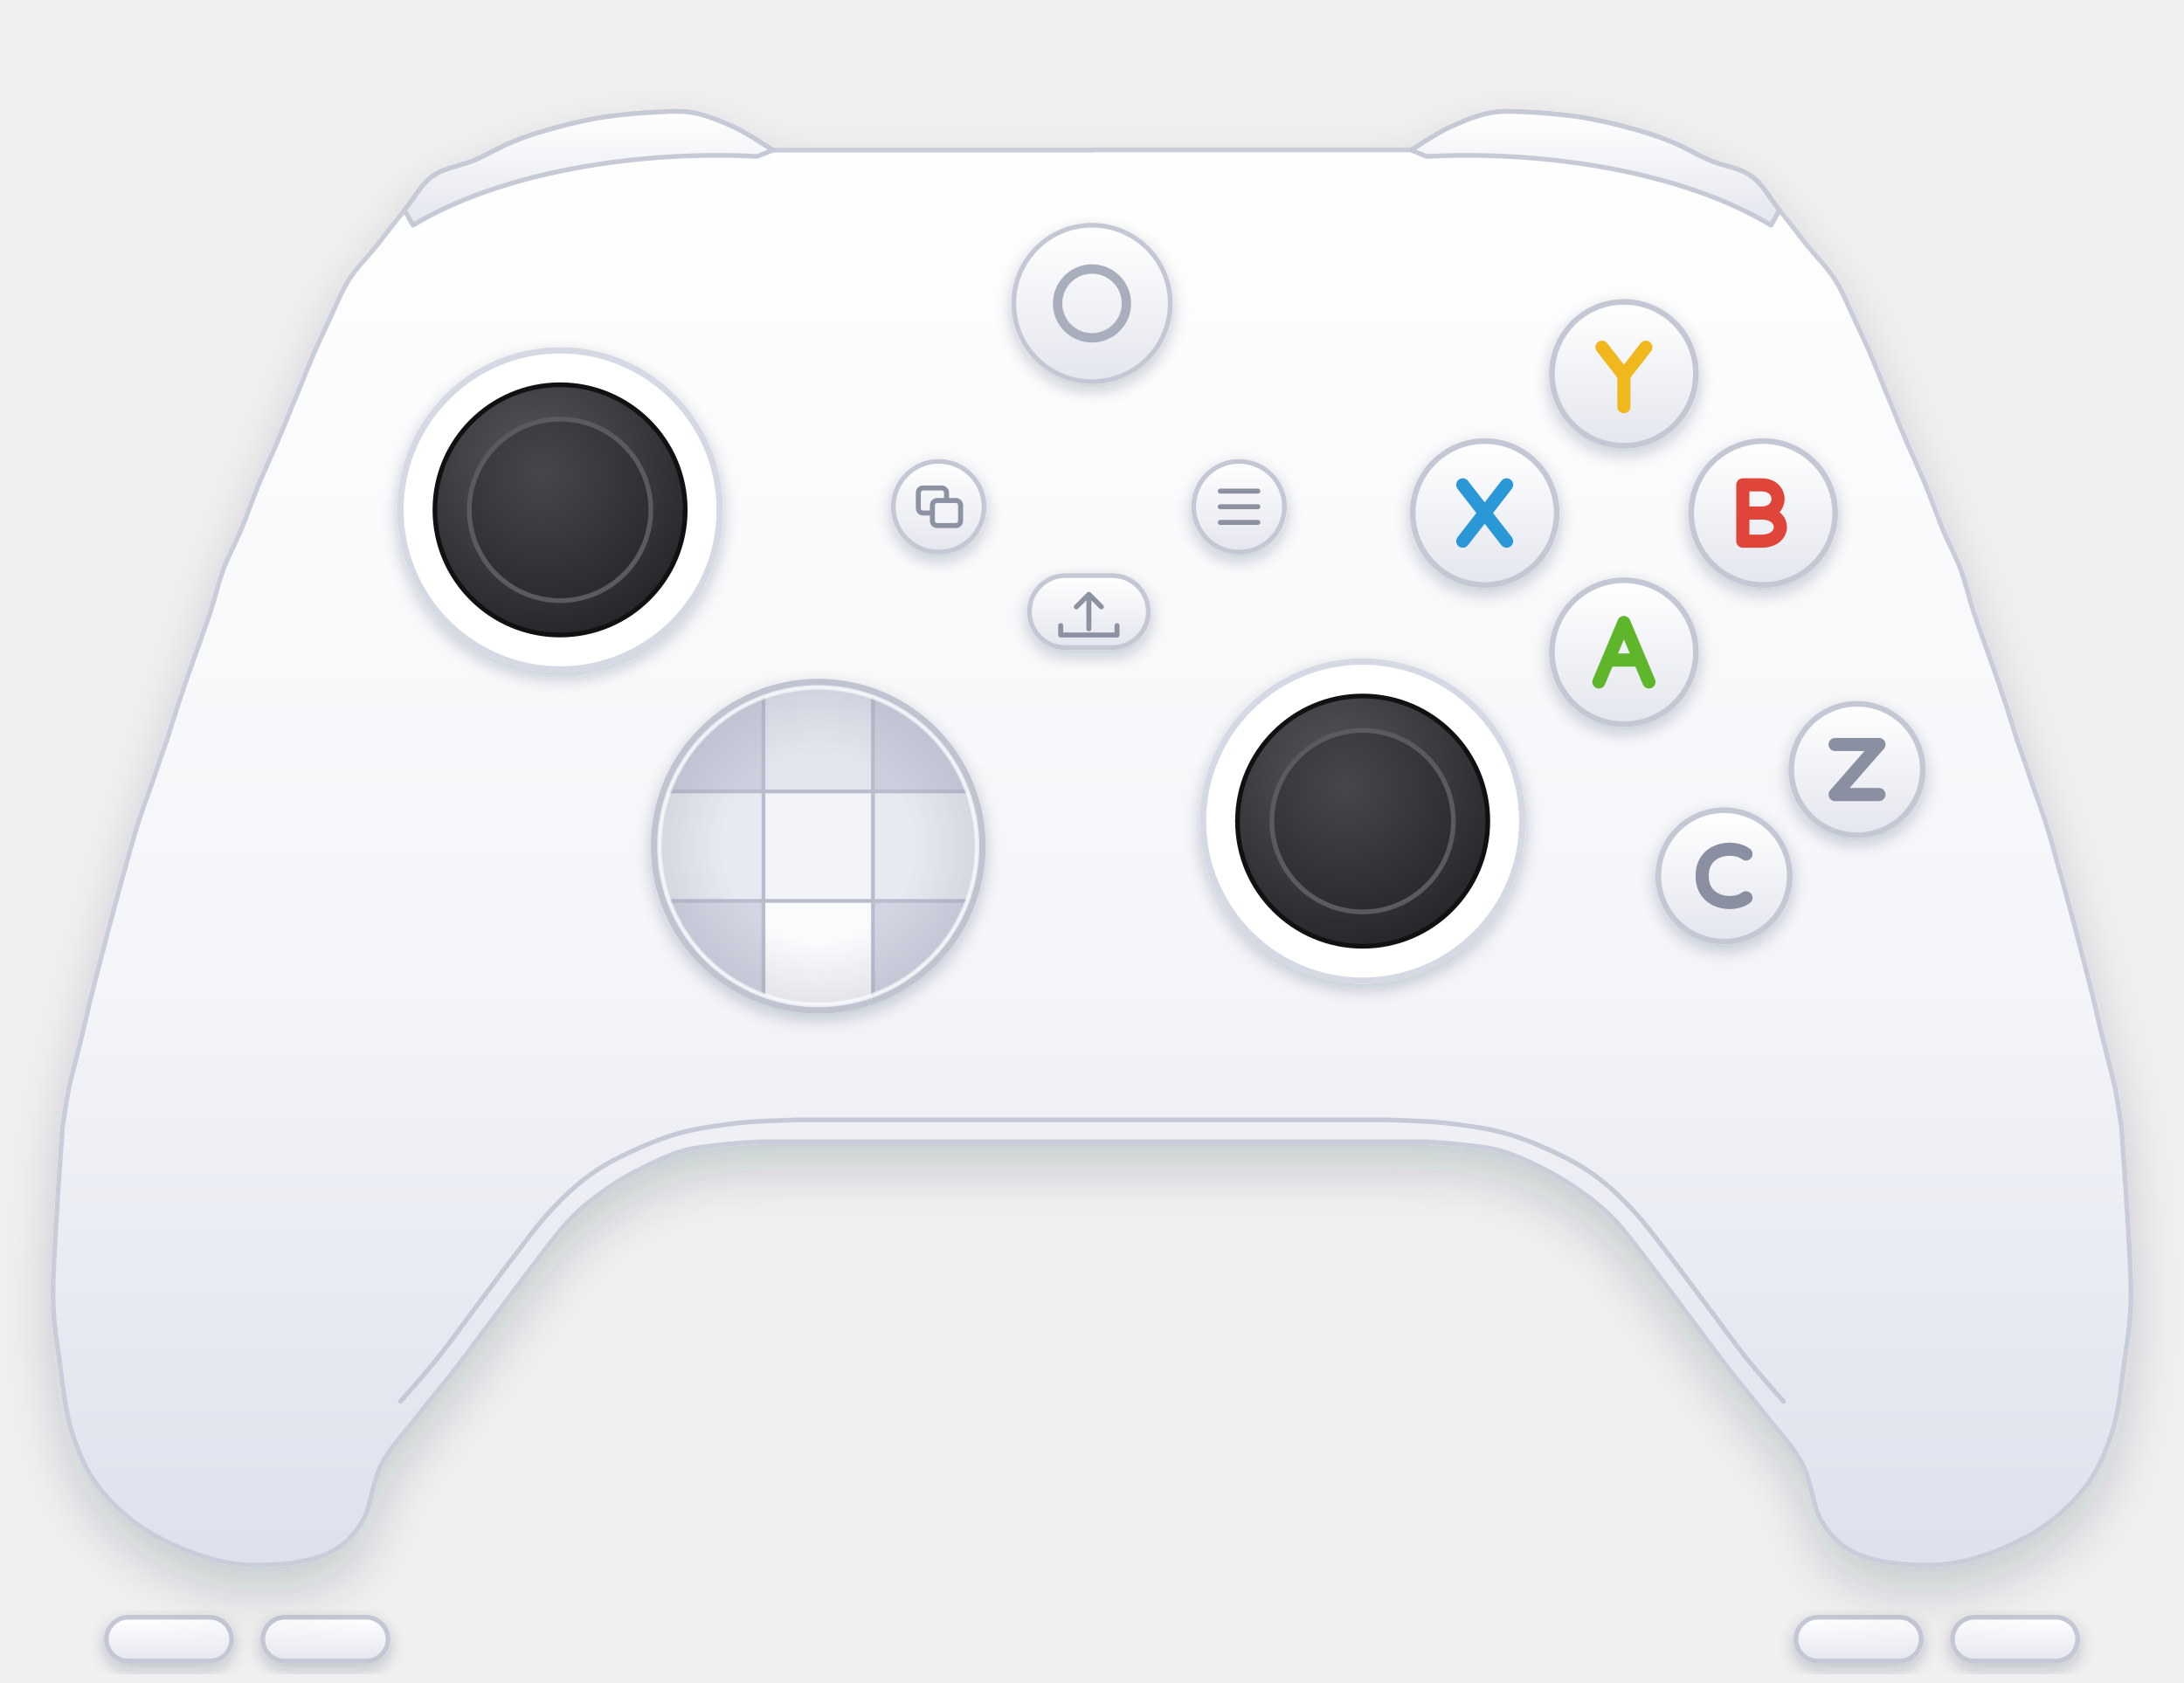
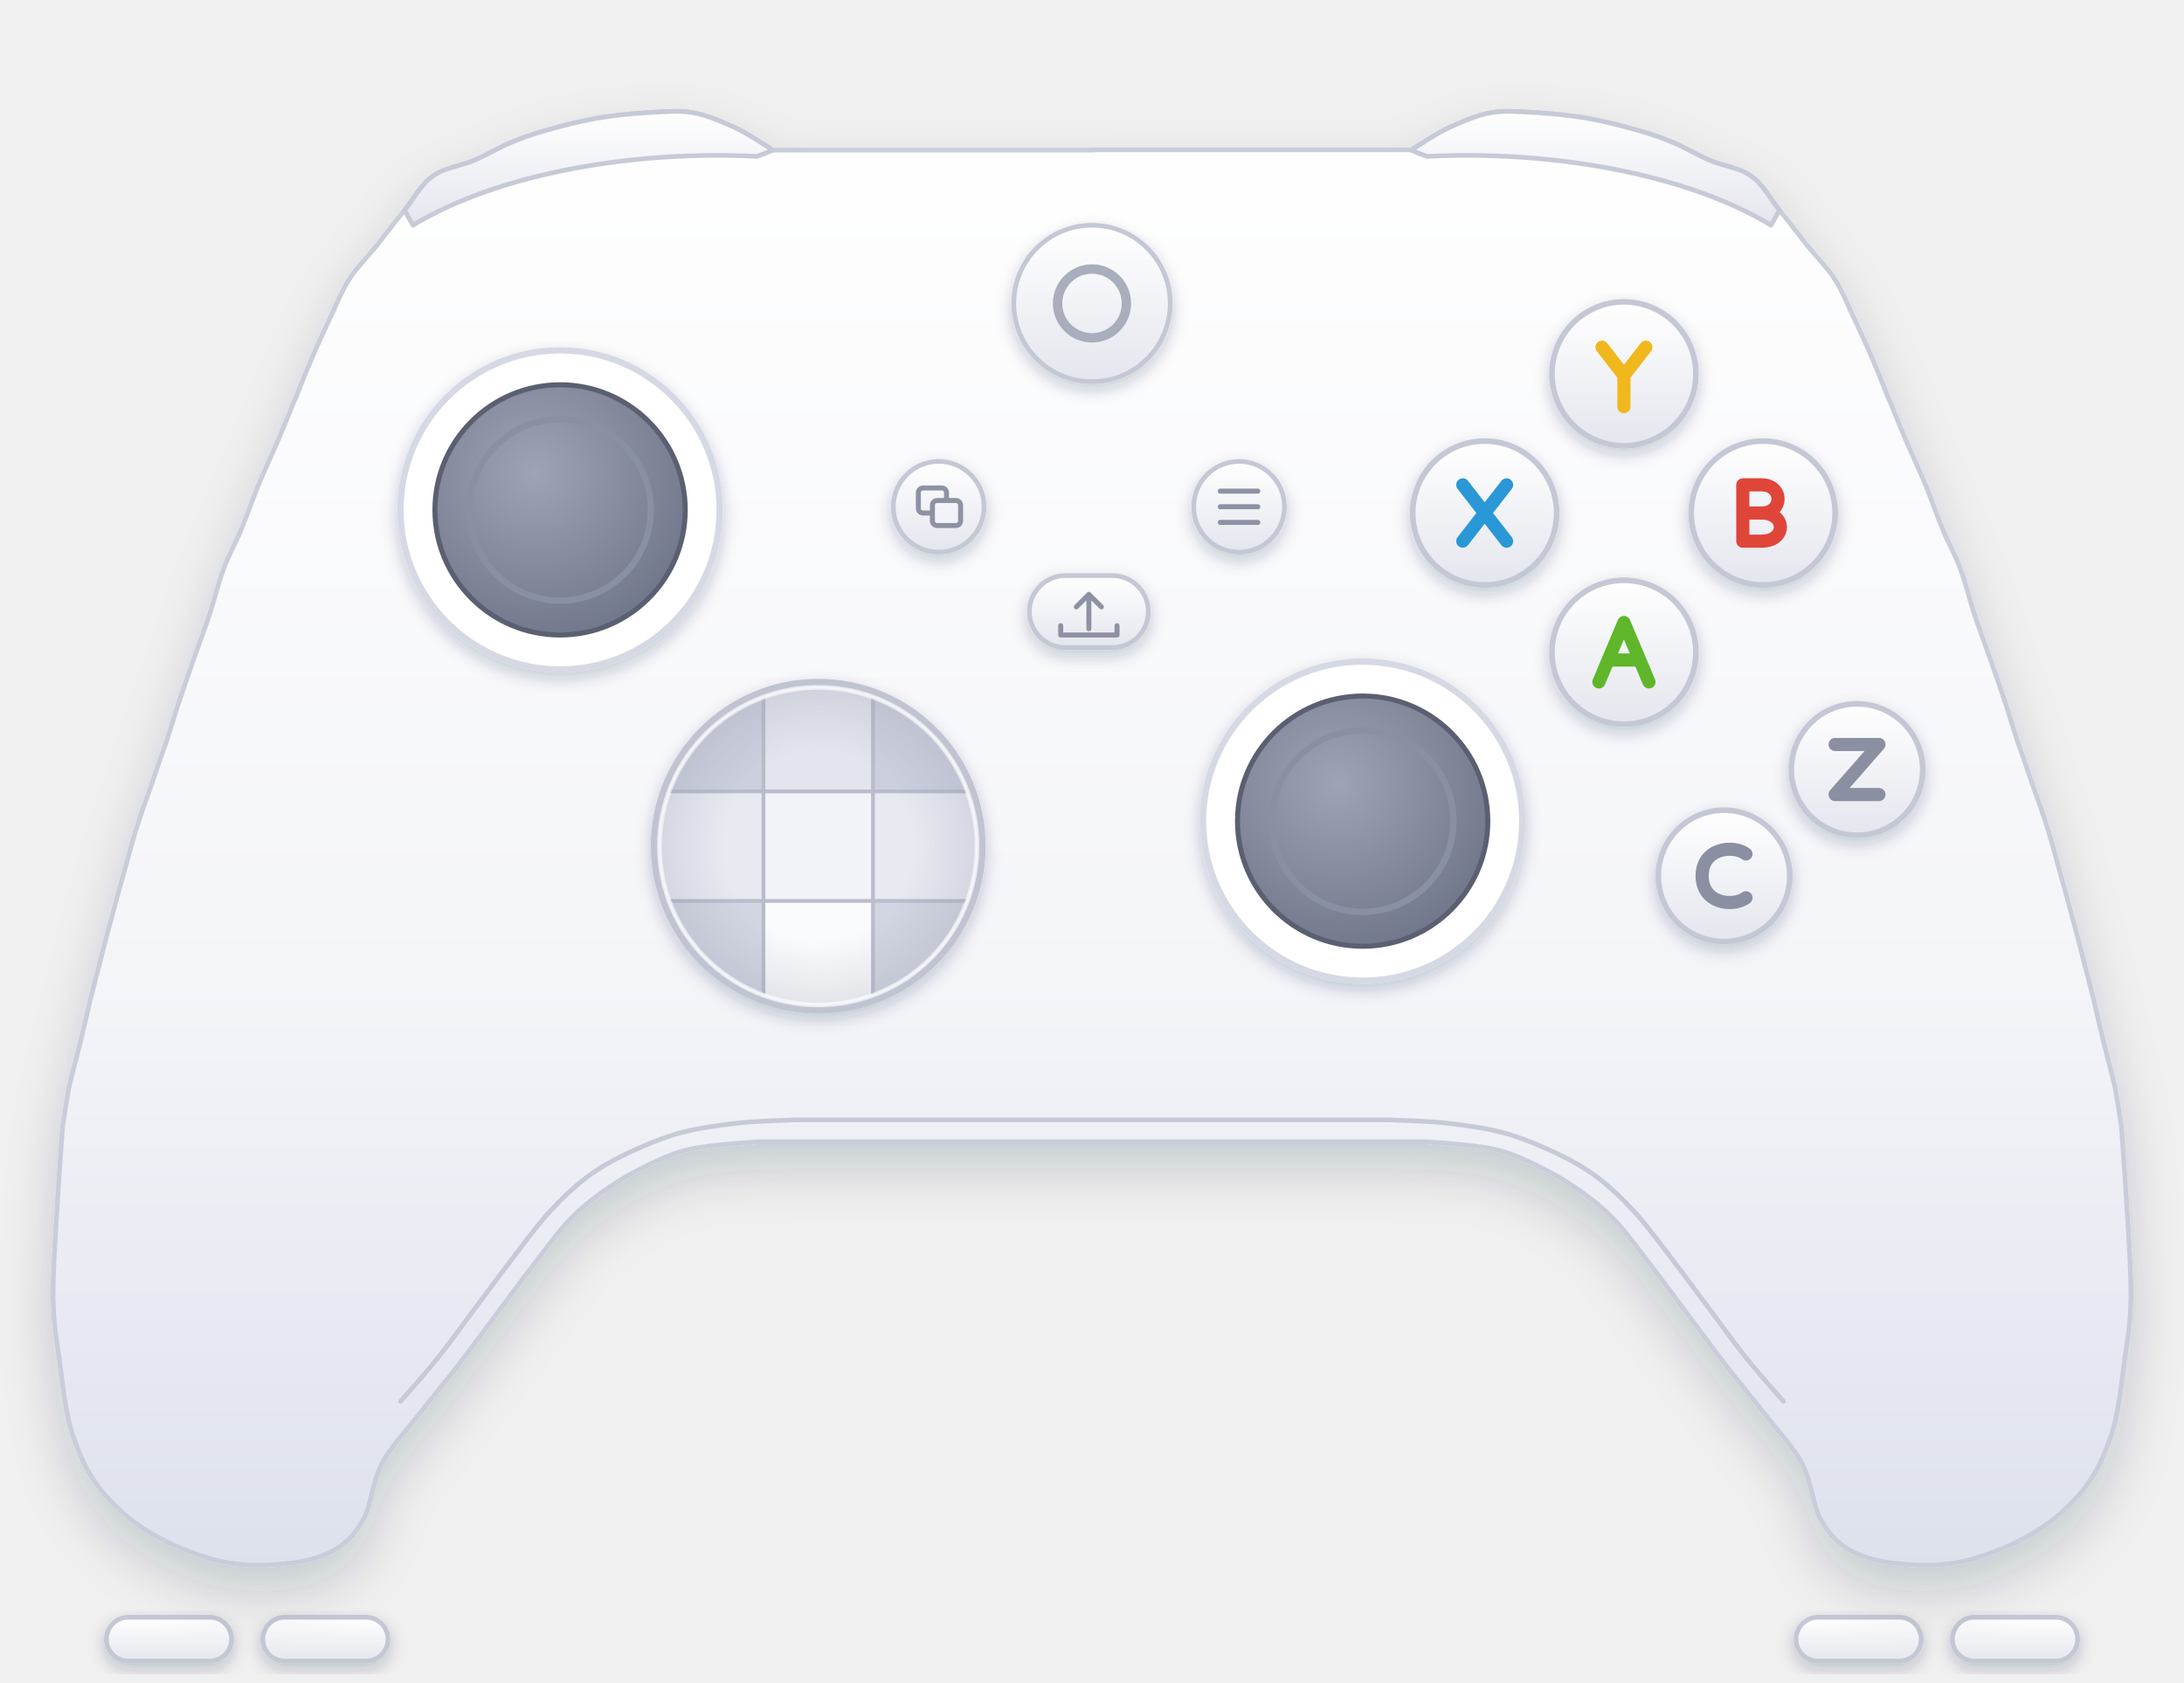
<svg xmlns="http://www.w3.org/2000/svg" viewBox="8 80 698 538" role="img">
  <defs>
    <linearGradient id="xb-body" x1="0" y1="0" x2="0" y2="1">
      <stop offset="0" stop-color="#ffffff" />
      <stop offset="0.6" stop-color="#f4f5f9" />
      <stop offset="1" stop-color="#dde1ec" />
    </linearGradient>
    <linearGradient id="xb-btn" x1="0" y1="0" x2="0" y2="1">
      <stop offset="0" stop-color="#ffffff" />
      <stop offset="1" stop-color="#e4e6ee" />
    </linearGradient>
-     <radialGradient id="xb-stick" cx="0.4" cy="0.3" r="0.9">
-       <stop offset="0" stop-color="#55565b" />
-       <stop offset="1" stop-color="#1b1b1e" />
-     </radialGradient>
-     <radialGradient id="xb-stick-in" cx="0.4" cy="0.3" r="0.9">
-       <stop offset="0" stop-color="#46474c" />
-       <stop offset="1" stop-color="#242427" />
+     <radialGradient id="xb-stick" cx="0.4" cy="0.35" r="0.8">
+       <stop offset="0" stop-color="#9ea3b5" />
+       <stop offset="1" stop-color="#6a7083" />
    </radialGradient>
    <radialGradient id="xb-dish" cx="0.5" cy="0.5" r="0.5">
      <stop offset="0.6" stop-color="#8f94a8" stop-opacity="0" />
      <stop offset="1" stop-color="#8f94a8" stop-opacity="0.22" />
    </radialGradient>
    <clipPath id="xb-dpad-clip">
      <circle r="50.5" />
    </clipPath>
    <filter id="xb-shadow" x="-10%" y="-10%" width="120%" height="125%">
      <feDropShadow dx="0" dy="8" stdDeviation="8" flood-color="#1b2540" flood-opacity="0.18" />
    </filter>
    <filter id="xb-soft" x="-30%" y="-30%" width="160%" height="160%">
      <feDropShadow dx="0" dy="2" stdDeviation="2.5" flood-color="#1b2540" flood-opacity="0.22" />
    </filter>
  </defs>
  <g data-trigger="left_trigger" data-x="158" data-y="90" data-width="76" data-height="18" />
  <g data-trigger="right_trigger" data-x="480" data-y="90" data-width="76" data-height="18" />
  <g data-button="left_paddle_1">
    <rect class="shape" x="42" y="597" width="40" height="14" rx="7" fill="url(#xb-btn)" stroke="#c4c8d5" stroke-width="1.5" filter="url(#xb-soft)" />
  </g>
  <g data-button="left_paddle_2">
    <rect class="shape" x="92" y="597" width="40" height="14" rx="7" fill="url(#xb-btn)" stroke="#c4c8d5" stroke-width="1.5" filter="url(#xb-soft)" />
  </g>
  <g data-button="right_paddle_2">
    <rect class="shape" x="582" y="597" width="40" height="14" rx="7" fill="url(#xb-btn)" stroke="#c4c8d5" stroke-width="1.5" filter="url(#xb-soft)" />
  </g>
  <g data-button="right_paddle_1">
    <rect class="shape" x="632" y="597" width="40" height="14" rx="7" fill="url(#xb-btn)" stroke="#c4c8d5" stroke-width="1.5" filter="url(#xb-soft)" />
  </g>
  <path d="M357 128 H255.0 C252.9 126.7 247.0 122.7 242.7 120.7 C238.4 118.8 234.0 116.8 229.3 116.0 C224.7 115.2 219.7 115.8 214.9 116.0 C210.1 116.3 205.3 116.8 200.5 117.5 C195.8 118.3 191.1 119.3 186.4 120.6 C181.8 121.8 177.1 123.2 172.7 125.0 C168.2 126.7 164.1 129.3 159.7 131.2 C155.3 133.1 150.0 133.6 146.3 136.3 C142.6 138.9 140.3 143.5 137.3 147.2 C134.3 150.8 131.4 154.7 128.4 158.5 C125.4 162.2 121.9 165.6 119.4 169.6 C116.9 173.6 115.2 178.2 113.1 182.5 C111.1 186.8 109.0 191.2 107.2 195.6 C105.3 200.1 103.6 204.6 101.7 209.0 C99.9 213.5 98.1 217.9 96.2 222.3 C94.3 226.7 92.2 231.1 90.4 235.5 C88.6 240.0 87.0 244.6 85.2 249.0 C83.4 253.4 81.0 257.6 79.4 262.0 C77.7 266.5 76.7 271.2 75.2 275.7 C73.7 280.3 72.0 284.8 70.4 289.3 C68.8 293.8 67.2 298.4 65.7 302.9 C64.1 307.5 62.8 312.1 61.3 316.7 C59.7 321.2 58.1 325.8 56.6 330.3 C55.0 334.9 53.3 339.4 51.9 343.9 C50.4 348.5 49.3 352.9 48.0 357.5 C46.7 362.1 45.4 366.8 44.2 371.4 C42.9 376.1 41.7 380.7 40.5 385.4 C39.3 390.0 38.1 394.7 36.9 399.4 C35.8 404.0 34.8 408.8 33.6 413.4 C32.5 418.1 31.1 422.9 30.1 427.4 C29.2 431.8 28.4 437.9 28.0 440.0 C27.7 445.0 26.5 460.7 26.0 470.0 C25.5 479.3 24.8 488.5 25.0 496.0 C25.2 503.5 26.0 508.0 27.0 515.0 C28.0 522.0 28.8 531.2 31.0 538.0 C33.2 544.8 35.8 550.7 40.0 556.0 C44.2 561.3 49.7 566.2 56.0 570.0 C62.3 573.8 71.0 577.3 78.0 579.0 C85.0 580.7 92.0 580.5 98.0 580.0 C104.0 579.5 109.7 578.3 114.0 576.0 C118.3 573.7 121.3 570.7 124.0 566.0 C126.7 561.3 127.0 553.7 130.0 548.0 C133.0 542.3 138.0 537.2 142.0 532.0 C146.0 526.8 150.0 522.2 154.0 517.0 C158.0 511.8 162.0 506.3 166.0 501.0 C170.0 495.7 174.0 490.2 178.0 485.0 C182.0 479.8 186.0 474.2 190.0 470.0 C194.0 465.8 198.0 462.8 202.0 460.0 C206.0 457.2 210.0 455.0 214.0 453.0 C218.0 451.0 222.0 449.2 226.0 448.0 C230.0 446.8 234.0 446.5 238.0 446.0 C242.0 445.5 248.0 445.2 250.0 445.0 H464 C466.0 445.2 472.0 445.5 476.0 446.0 C480.0 446.5 484.0 446.8 488.0 448.0 C492.0 449.2 496.0 451.0 500.0 453.0 C504.0 455.0 508.0 457.2 512.0 460.0 C516.0 462.8 520.0 465.8 524.0 470.0 C528.0 474.2 532.0 479.8 536.0 485.0 C540.0 490.2 544.0 495.7 548.0 501.0 C552.0 506.3 556.0 511.8 560.0 517.0 C564.0 522.2 568.0 526.8 572.0 532.0 C576.0 537.2 581.0 542.3 584.0 548.0 C587.0 553.7 587.3 561.3 590.0 566.0 C592.7 570.7 595.7 573.7 600.0 576.0 C604.3 578.3 610.0 579.5 616.0 580.0 C622.0 580.5 629.0 580.7 636.0 579.0 C643.0 577.3 651.7 573.8 658.0 570.0 C664.3 566.2 669.8 561.3 674.0 556.0 C678.2 550.7 680.8 544.8 683.0 538.0 C685.2 531.2 686.0 522.0 687.0 515.0 C688.0 508.0 688.8 503.5 689.0 496.0 C689.2 488.5 688.5 479.3 688.0 470.0 C687.5 460.7 686.3 445.0 686.0 440.0 C685.6 437.9 684.8 431.8 683.9 427.4 C682.9 422.9 681.5 418.1 680.4 413.4 C679.2 408.8 678.2 404.0 677.1 399.4 C675.9 394.7 674.7 390.0 673.5 385.4 C672.3 380.7 671.1 376.1 669.8 371.4 C668.6 366.8 667.3 362.1 666.0 357.5 C664.7 352.9 663.6 348.5 662.1 343.9 C660.7 339.4 659.0 334.9 657.4 330.3 C655.9 325.8 654.3 321.2 652.7 316.7 C651.2 312.1 649.9 307.5 648.3 302.9 C646.8 298.4 645.2 293.8 643.6 289.3 C642.0 284.8 640.3 280.3 638.8 275.7 C637.3 271.2 636.3 266.5 634.6 262.0 C633.0 257.6 630.6 253.4 628.8 249.0 C627.0 244.6 625.4 240.0 623.6 235.5 C621.8 231.1 619.7 226.7 617.8 222.3 C615.9 217.9 614.1 213.5 612.3 209.0 C610.4 204.6 608.7 200.1 606.8 195.6 C605.0 191.2 602.9 186.8 600.9 182.5 C598.8 178.2 597.1 173.6 594.6 169.6 C592.1 165.6 588.6 162.2 585.6 158.5 C582.6 154.7 579.7 150.8 576.7 147.2 C573.7 143.5 571.4 138.9 567.7 136.3 C564.0 133.6 558.7 133.1 554.3 131.2 C549.9 129.3 545.8 126.7 541.3 125.0 C536.9 123.2 532.2 121.8 527.6 120.6 C522.9 119.3 518.2 118.3 513.5 117.5 C508.7 116.8 503.9 116.3 499.1 116.0 C494.3 115.8 489.3 115.2 484.7 116.0 C480.0 116.8 475.6 118.8 471.3 120.7 C467.0 122.7 461.1 126.7 459.0 127.9 H357 Z" fill="url(#xb-body)" stroke="#c9cdd9" stroke-width="1.5" filter="url(#xb-shadow)" />
  <path d="M136.0 528.0 C138.0 525.7 144.0 519.0 148.0 514.0 C152.0 509.0 156.0 503.3 160.0 498.0 C164.0 492.7 168.0 487.2 172.0 482.0 C176.0 476.8 180.0 471.3 184.0 467.0 C188.0 462.7 191.7 459.2 196.0 456.0 C200.3 452.8 205.0 450.3 210.0 448.0 C215.0 445.7 220.3 443.5 226.0 442.0 C231.7 440.5 238.0 439.7 244.0 439.0 C250.0 438.3 259.0 438.2 262.0 438.0 L452 438 C455.0 438.2 464.0 438.3 470.0 439.0 C476.0 439.7 482.3 440.5 488.0 442.0 C493.7 443.5 499.0 445.7 504.0 448.0 C509.0 450.3 513.7 452.8 518.0 456.0 C522.3 459.2 526.0 462.7 530.0 467.0 C534.0 471.3 538.0 476.8 542.0 482.0 C546.0 487.2 550.0 492.7 554.0 498.0 C558.0 503.3 562.0 509.0 566.0 514.0 C570.0 519.0 576.0 525.7 578.0 528.0" fill="none" stroke="#c6cad7" stroke-width="1.5" stroke-linecap="round" />
  <g data-button="left_shoulder">
    <path class="shape" d="M140 152 C168 135 212 128 250 130 L255 128 C252.9 126.7 247.0 122.7 242.7 120.7 C238.4 118.8 234.0 116.8 229.3 116.0 C224.7 115.2 219.7 115.8 214.9 116.0 C210.1 116.3 205.3 116.8 200.5 117.5 C195.8 118.3 191.1 119.3 186.4 120.6 C181.8 121.8 177.1 123.2 172.7 125.0 C168.2 126.7 164.1 129.3 159.7 131.2 C155.3 133.1 150.0 133.6 146.3 136.3 C142.6 138.9 140.3 143.5 137.3 147.2 Z" fill="url(#xb-btn)" stroke="#c6cad7" stroke-width="1.5" stroke-linejoin="round" />
  </g>
  <g data-button="right_shoulder">
    <path class="shape" transform="matrix(-1 0 0 1 714 0)" d="M140 152 C168 135 212 128 250 130 L255 128 C252.9 126.7 247.0 122.7 242.7 120.7 C238.4 118.8 234.0 116.8 229.3 116.0 C224.7 115.2 219.7 115.8 214.9 116.0 C210.1 116.3 205.3 116.8 200.5 117.5 C195.8 118.3 191.1 119.3 186.4 120.6 C181.8 121.8 177.1 123.2 172.7 125.0 C168.2 126.7 164.1 129.3 159.7 131.2 C155.3 133.1 150.0 133.6 146.3 136.3 C142.6 138.9 140.3 143.5 137.3 147.2 Z" fill="url(#xb-btn)" stroke="#c6cad7" stroke-width="1.5" stroke-linejoin="round" />
  </g>
  <g data-button="home">
    <circle class="shape" cx="357" cy="177" r="25" fill="url(#xb-btn)" stroke="#c4c8d5" stroke-width="1.5" filter="url(#xb-soft)" />
    <circle class="mark" cx="357" cy="177" r="11" fill="none" stroke="#a9aebd" stroke-width="3" />
  </g>
  <g data-button="select">
    <circle class="shape" cx="308" cy="242" r="14.5" fill="url(#xb-btn)" stroke="#c4c8d5" stroke-width="1.5" filter="url(#xb-soft)" />
    <g fill="none" stroke="#8d92a3" stroke-width="1.6" stroke-linecap="round" stroke-linejoin="round">
      <rect class="mark" x="301.5" y="236" width="9" height="8" rx="1.5" fill="none" />
      <rect class="mark" x="306" y="240" width="9" height="8" rx="1.5" fill="#f2f3f8" />
    </g>
  </g>
  <g data-button="start">
    <circle class="shape" cx="404" cy="242" r="14.5" fill="url(#xb-btn)" stroke="#c4c8d5" stroke-width="1.5" filter="url(#xb-soft)" />
    <path class="mark" d="M398 237 H410 M398 242 H410 M398 247 H410" fill="none" stroke="#8d92a3" stroke-width="1.6" stroke-linecap="round" />
  </g>
  <g data-button="share">
    <rect class="shape" x="337" y="264" width="38" height="23" rx="11.5" fill="url(#xb-btn)" stroke="#c4c8d5" stroke-width="1.5" filter="url(#xb-soft)" />
    <path class="mark" d="M347 280 V283 H365 V280 M356 281 V270 M352 274 L356 270 L360 274" fill="none" stroke="#8d92a3" stroke-width="1.6" stroke-linecap="round" stroke-linejoin="round" />
  </g>
  <g data-stick="left" data-travel="10" data-value-y="185" transform="translate(187 243)">
    <circle r="51" fill="#ffffff" stroke="#d5d9e4" stroke-width="2" filter="url(#xb-soft)" />
    <g data-cap="" data-button="left_stick">
-       <circle class="shape" r="40" fill="url(#xb-stick)" stroke="#111113" stroke-width="1.5" />
-       <circle class="shape" r="29" fill="url(#xb-stick-in)" stroke="#5a5b60" stroke-width="1.5" />
+       <circle class="shape" r="40" fill="url(#xb-stick)" stroke="#5a5f71" stroke-width="1.6" />
+       <circle class="shape" r="29" fill="none" stroke="#8a90a3" stroke-width="2" />
    </g>
  </g>
  <g data-stick="right" data-travel="10" data-value-y="86" transform="translate(443.5 342.5)">
    <circle r="51" fill="#ffffff" stroke="#d5d9e4" stroke-width="2" filter="url(#xb-soft)" />
    <g data-cap="" data-button="right_stick">
-       <circle class="shape" r="40" fill="url(#xb-stick)" stroke="#111113" stroke-width="1.5" />
-       <circle class="shape" r="29" fill="url(#xb-stick-in)" stroke="#5a5b60" stroke-width="1.5" />
+       <circle class="shape" r="40" fill="url(#xb-stick)" stroke="#5a5f71" stroke-width="1.6" />
+       <circle class="shape" r="29" fill="none" stroke="#8a90a3" stroke-width="2" />
    </g>
  </g>
  <g transform="translate(269.5 350.5)">
    <circle r="52.5" fill="#e9ebf2" stroke="#c0c4d1" stroke-width="2" filter="url(#xb-soft)" />
    <g clip-path="url(#xb-dpad-clip)">
      <rect x="-53" y="-53" width="35.5" height="35.5" fill="#ccd0de" />
      <rect x="17.5" y="-53" width="36" height="35.5" fill="#ccd0de" />
      <rect x="-17.5" y="-17.5" width="35" height="35" fill="#f1f3f8" />
      <rect x="-53" y="17.5" width="35.5" height="36" fill="#d2d6e2" />
      <rect x="17.5" y="17.5" width="36" height="36" fill="#d2d6e2" />
      <g data-button="dpad_up">
        <rect class="shape" x="-17.5" y="-53" width="35" height="35.5" fill="#e2e5ed" stroke="none" />
      </g>
      <g data-button="dpad_left">
        <rect class="shape" x="-53" y="-17.5" width="35.5" height="35" fill="#e8eaf1" stroke="none" />
      </g>
      <g data-button="dpad_right">
        <rect class="shape" x="17.5" y="-17.5" width="36" height="35" fill="#e8eaf1" stroke="none" />
      </g>
      <g data-button="dpad_down">
        <rect class="shape" x="-17.5" y="17.5" width="35" height="36" fill="#fafbfd" stroke="none" />
      </g>
      <path d="M-17.5 -53 V53 M17.5 -53 V53 M-53 -17.5 H53 M-53 17.5 H53" stroke="#b8bccb" stroke-width="1.2" fill="none" />
      <circle r="50.5" fill="url(#xb-dish)" />
    </g>
    <circle r="50.5" fill="none" stroke="#ffffff" stroke-opacity="0.6" stroke-width="1" />
  </g>
  <g data-button="north">
    <circle class="shape" cx="527" cy="199.5" r="23" fill="url(#xb-btn)" stroke="#c4c8d5" stroke-width="1.8" filter="url(#xb-soft)" />
    <path class="mark" data-label="y" d="M520 191 L527 200 L534 191 M527 200 V210" fill="none" stroke="#f0b81c" stroke-width="4.2" stroke-linecap="round" stroke-linejoin="round" />
  </g>
  <g data-button="west">
    <circle class="shape" cx="482.5" cy="244" r="23" fill="url(#xb-btn)" stroke="#c4c8d5" stroke-width="1.8" filter="url(#xb-soft)" />
    <path class="mark" data-label="x" d="M475.5 235 L489.5 253 M489.5 235 L475.5 253" fill="none" stroke="#2a97d6" stroke-width="4.2" stroke-linecap="round" stroke-linejoin="round" />
  </g>
  <g data-button="east">
    <circle class="shape" cx="571.5" cy="244" r="23" fill="url(#xb-btn)" stroke="#c4c8d5" stroke-width="1.8" filter="url(#xb-soft)" />
    <path class="mark" data-label="b" d="M565 235 V253 M565 235 H571 C578 235 578 244 571 244 H565 M571 244 C579 244 579 253 571 253 H565" fill="none" stroke="#e0453a" stroke-width="4.2" stroke-linecap="round" stroke-linejoin="round" />
  </g>
  <g data-button="south">
    <circle class="shape" cx="527" cy="288.5" r="23" fill="url(#xb-btn)" stroke="#c4c8d5" stroke-width="1.8" filter="url(#xb-soft)" />
    <path class="mark" data-label="a" d="M519 298 L527 279 L535 298 M522.5 291 H531.5" fill="none" stroke="#5fb62a" stroke-width="4.2" stroke-linecap="round" stroke-linejoin="round" />
  </g>
  <g data-button="extra_0" data-optional="">
    <circle class="shape" cx="559" cy="360" r="21" fill="url(#xb-btn)" stroke="#c4c8d5" stroke-width="1.8" filter="url(#xb-soft)" />
    <path class="mark" d="M566 353 C562 350 552 351 552 360 C552 369 562 370 566 367" fill="none" stroke="#8a8fa2" stroke-width="4.2" stroke-linecap="round" stroke-linejoin="round" />
  </g>
  <g data-button="extra_1" data-optional="">
    <circle class="shape" cx="601.5" cy="326" r="21" fill="url(#xb-btn)" stroke="#c4c8d5" stroke-width="1.8" filter="url(#xb-soft)" />
    <path class="mark" d="M594.5 318 H608.5 L594.5 334 H608.5" fill="none" stroke="#8a8fa2" stroke-width="4.2" stroke-linecap="round" stroke-linejoin="round" />
  </g>
</svg>
